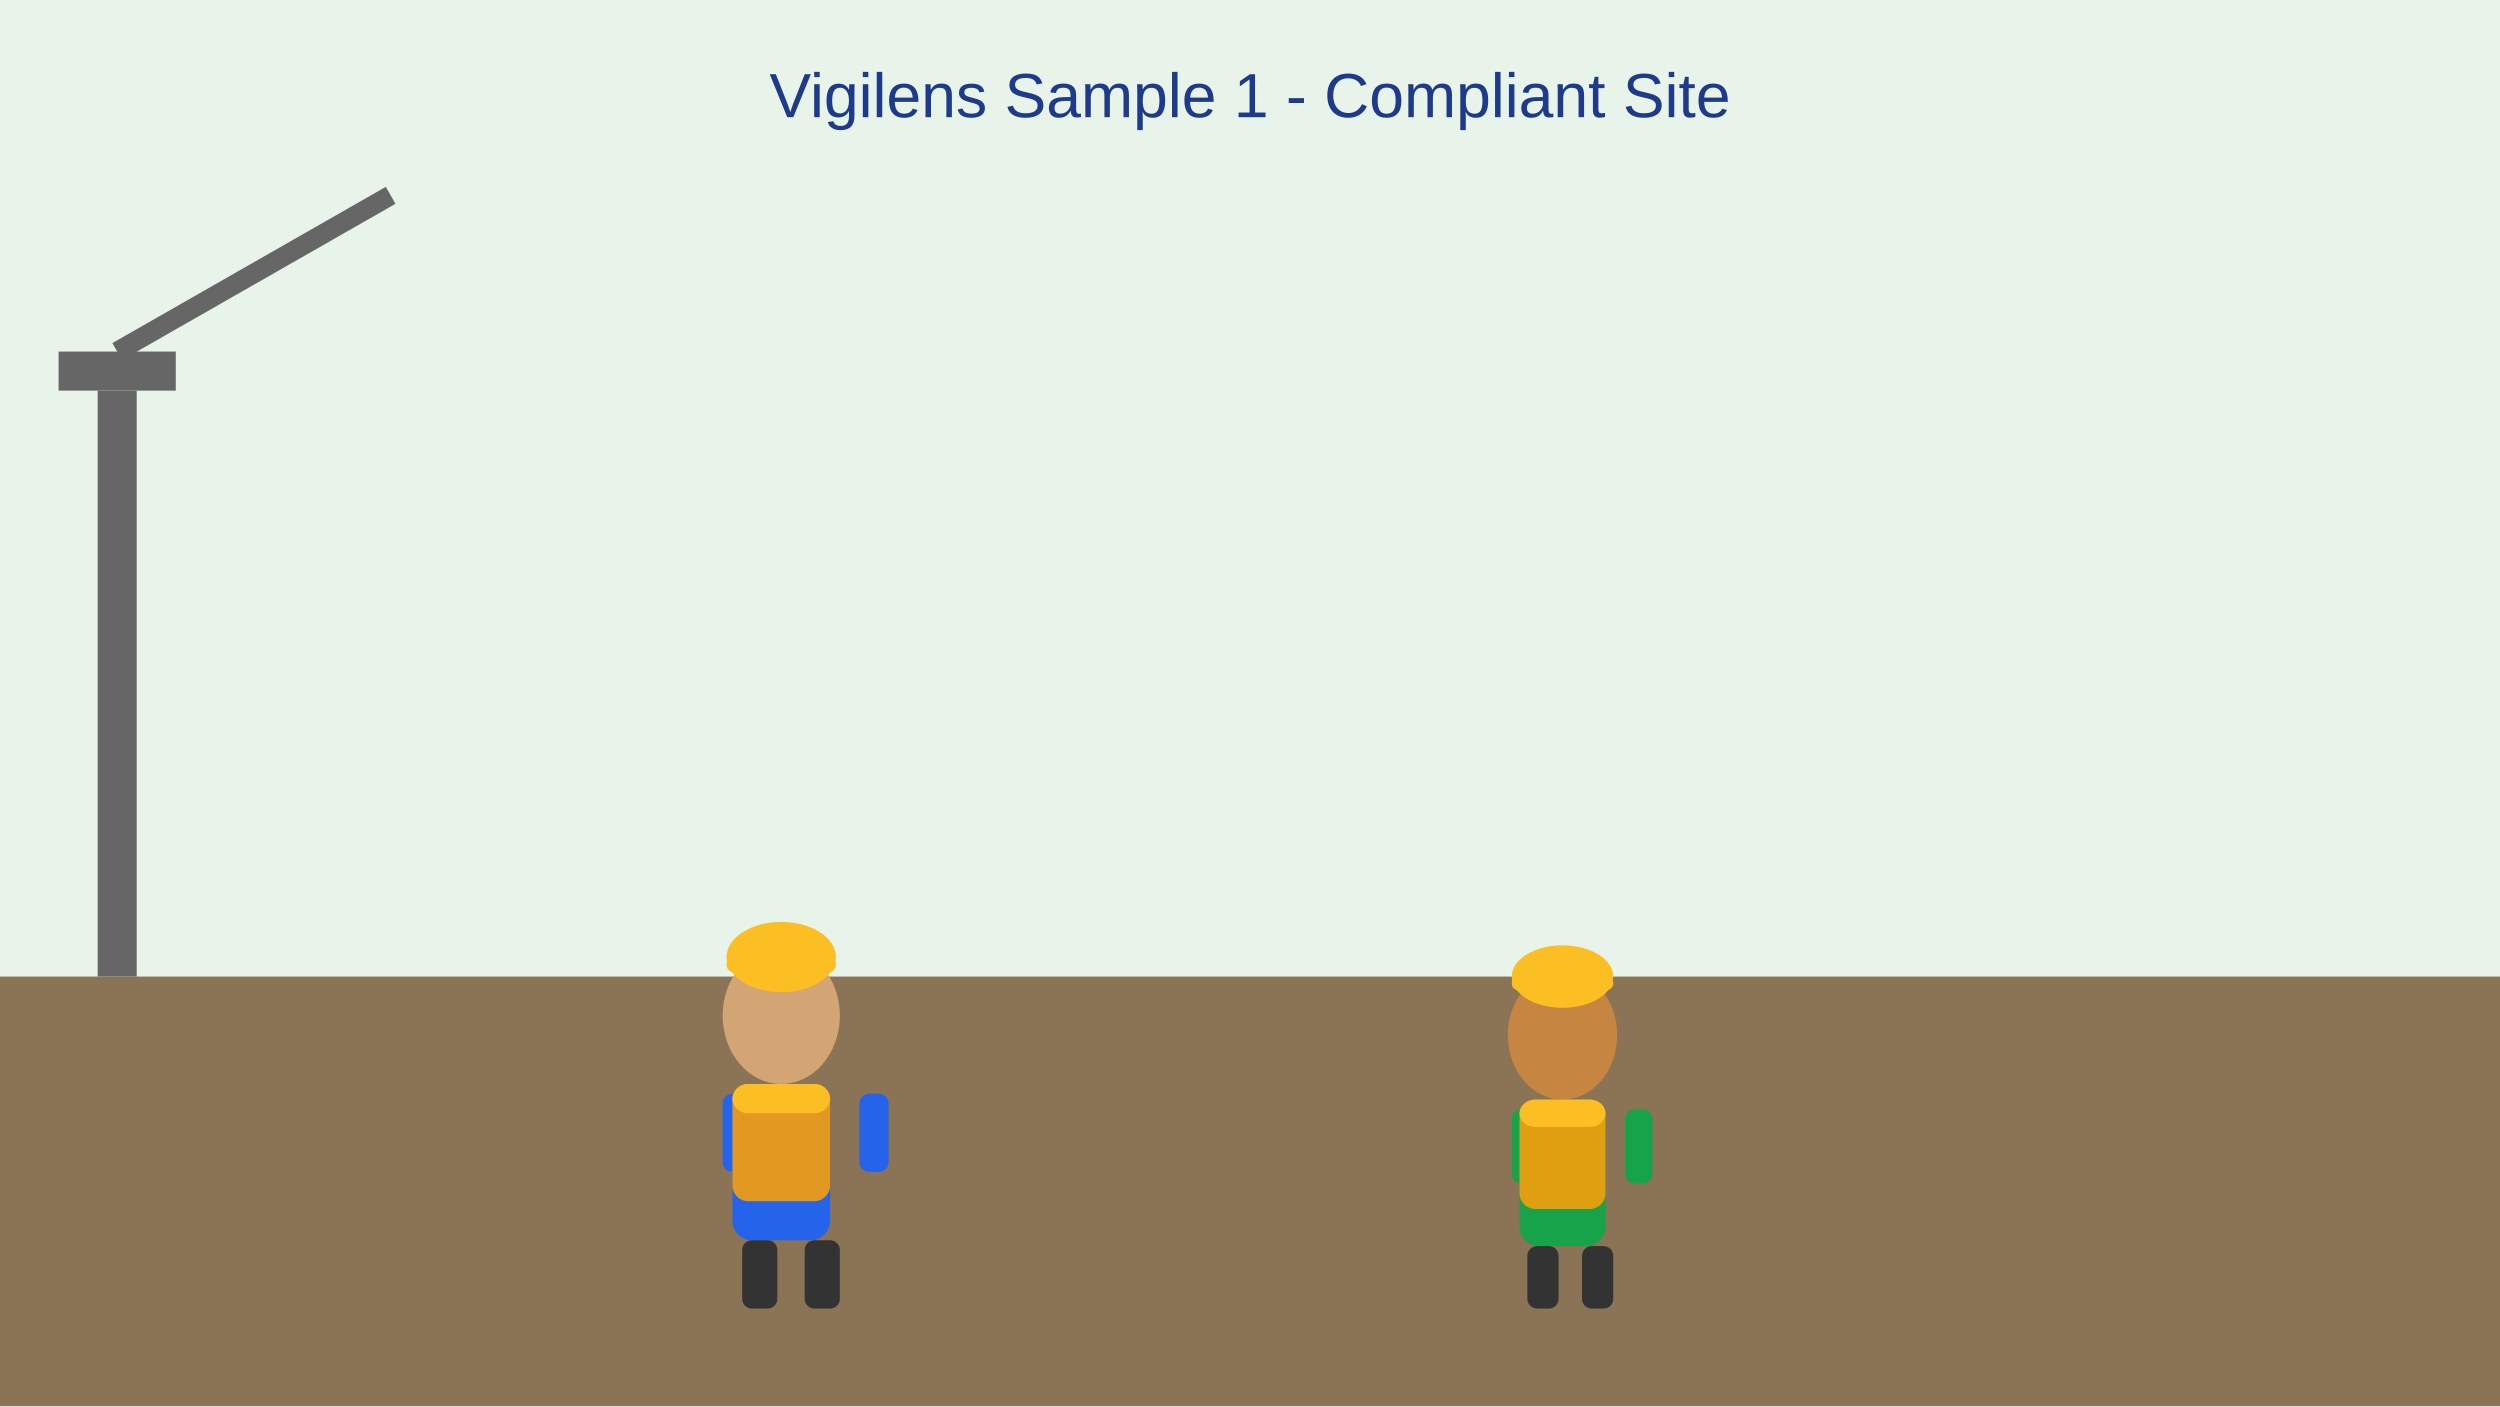
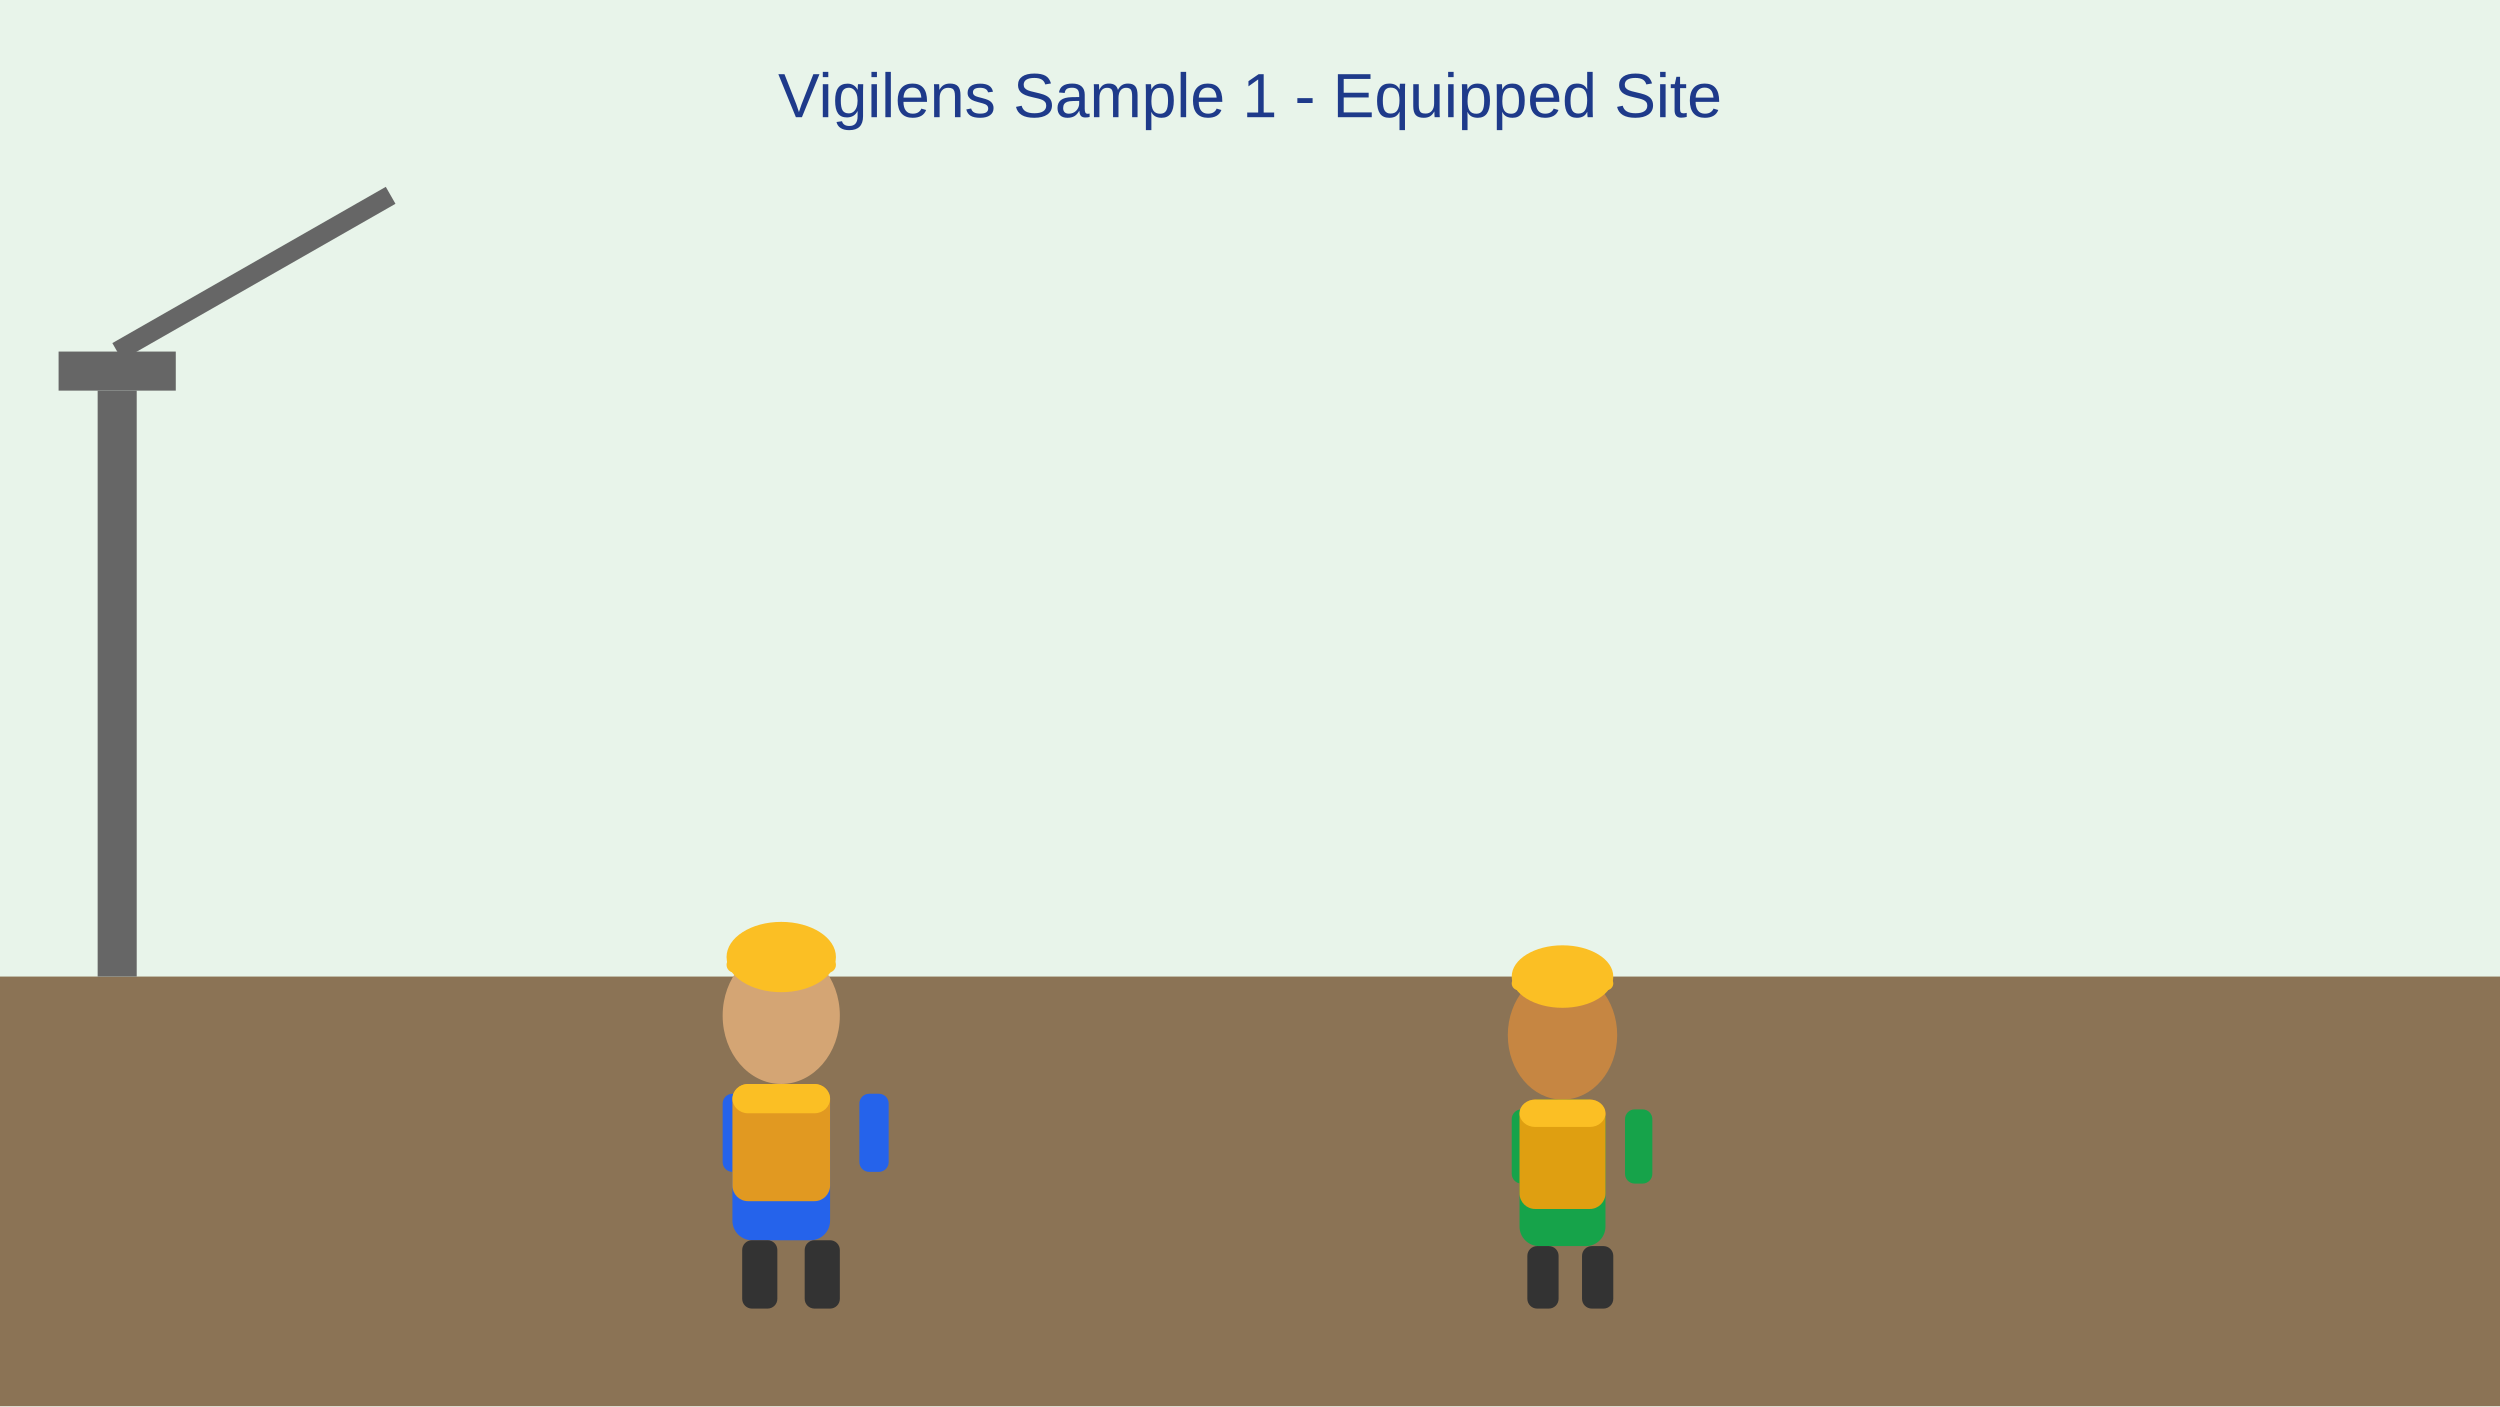
<svg xmlns="http://www.w3.org/2000/svg" width="1280" height="720">
  <rect width="1280" height="720" fill="#e8f4ea" />
  <rect y="500" width="1280" height="220" fill="#8b7355" />
  <rect x="50" y="200" width="20" height="300" fill="#666" />
  <rect x="30" y="180" width="60" height="20" fill="#666" />
  <line x1="60" y1="180" x2="200" y2="100" stroke="#666" stroke-width="10" />
  <ellipse cx="400" cy="520" rx="30" ry="35" fill="#d4a574" />
  <rect x="375" y="555" width="50" height="80" rx="10" fill="#2563eb" />
  <rect x="370" y="560" width="15" height="40" rx="5" fill="#2563eb" />
  <rect x="440" y="560" width="15" height="40" rx="5" fill="#2563eb" />
  <rect x="380" y="635" width="18" height="35" rx="5" fill="#333" />
  <rect x="412" y="635" width="18" height="35" rx="5" fill="#333" />
  <ellipse cx="400" cy="490" rx="28" ry="18" fill="#fbbf24" />
  <rect x="372" y="490" width="56" height="8" rx="4" fill="#fbbf24" />
  <rect x="375" y="555" width="50" height="60" rx="8" fill="#f59e0b" opacity="0.9" />
  <rect x="375" y="555" width="50" height="15" rx="8" fill="#fbbf24" />
  <ellipse cx="800" cy="530" rx="28" ry="33" fill="#c68642" />
  <rect x="778" y="563" width="44" height="75" rx="10" fill="#16a34a" />
  <rect x="774" y="568" width="14" height="38" rx="5" fill="#16a34a" />
  <rect x="832" y="568" width="14" height="38" rx="5" fill="#16a34a" />
  <rect x="782" y="638" width="16" height="32" rx="5" fill="#333" />
  <rect x="810" y="638" width="16" height="32" rx="5" fill="#333" />
  <ellipse cx="800" cy="500" rx="26" ry="16" fill="#fbbf24" />
  <rect x="774" y="500" width="52" height="7" rx="3.5" fill="#fbbf24" />
  <rect x="778" y="563" width="44" height="56" rx="8" fill="#f59e0b" opacity="0.9" />
  <rect x="778" y="563" width="44" height="14" rx="8" fill="#fbbf24" />
-   <text x="640" y="60" font-family="Arial, sans-serif" font-size="32" fill="#1e3a8a" text-anchor="middle">Vigilens Sample 1 - Compliant Site</text>
+   <text x="640" y="60" font-family="Arial, sans-serif" font-size="32" fill="#1e3a8a" text-anchor="middle">Vigilens Sample 1 - Equipped Site</text>
</svg>
